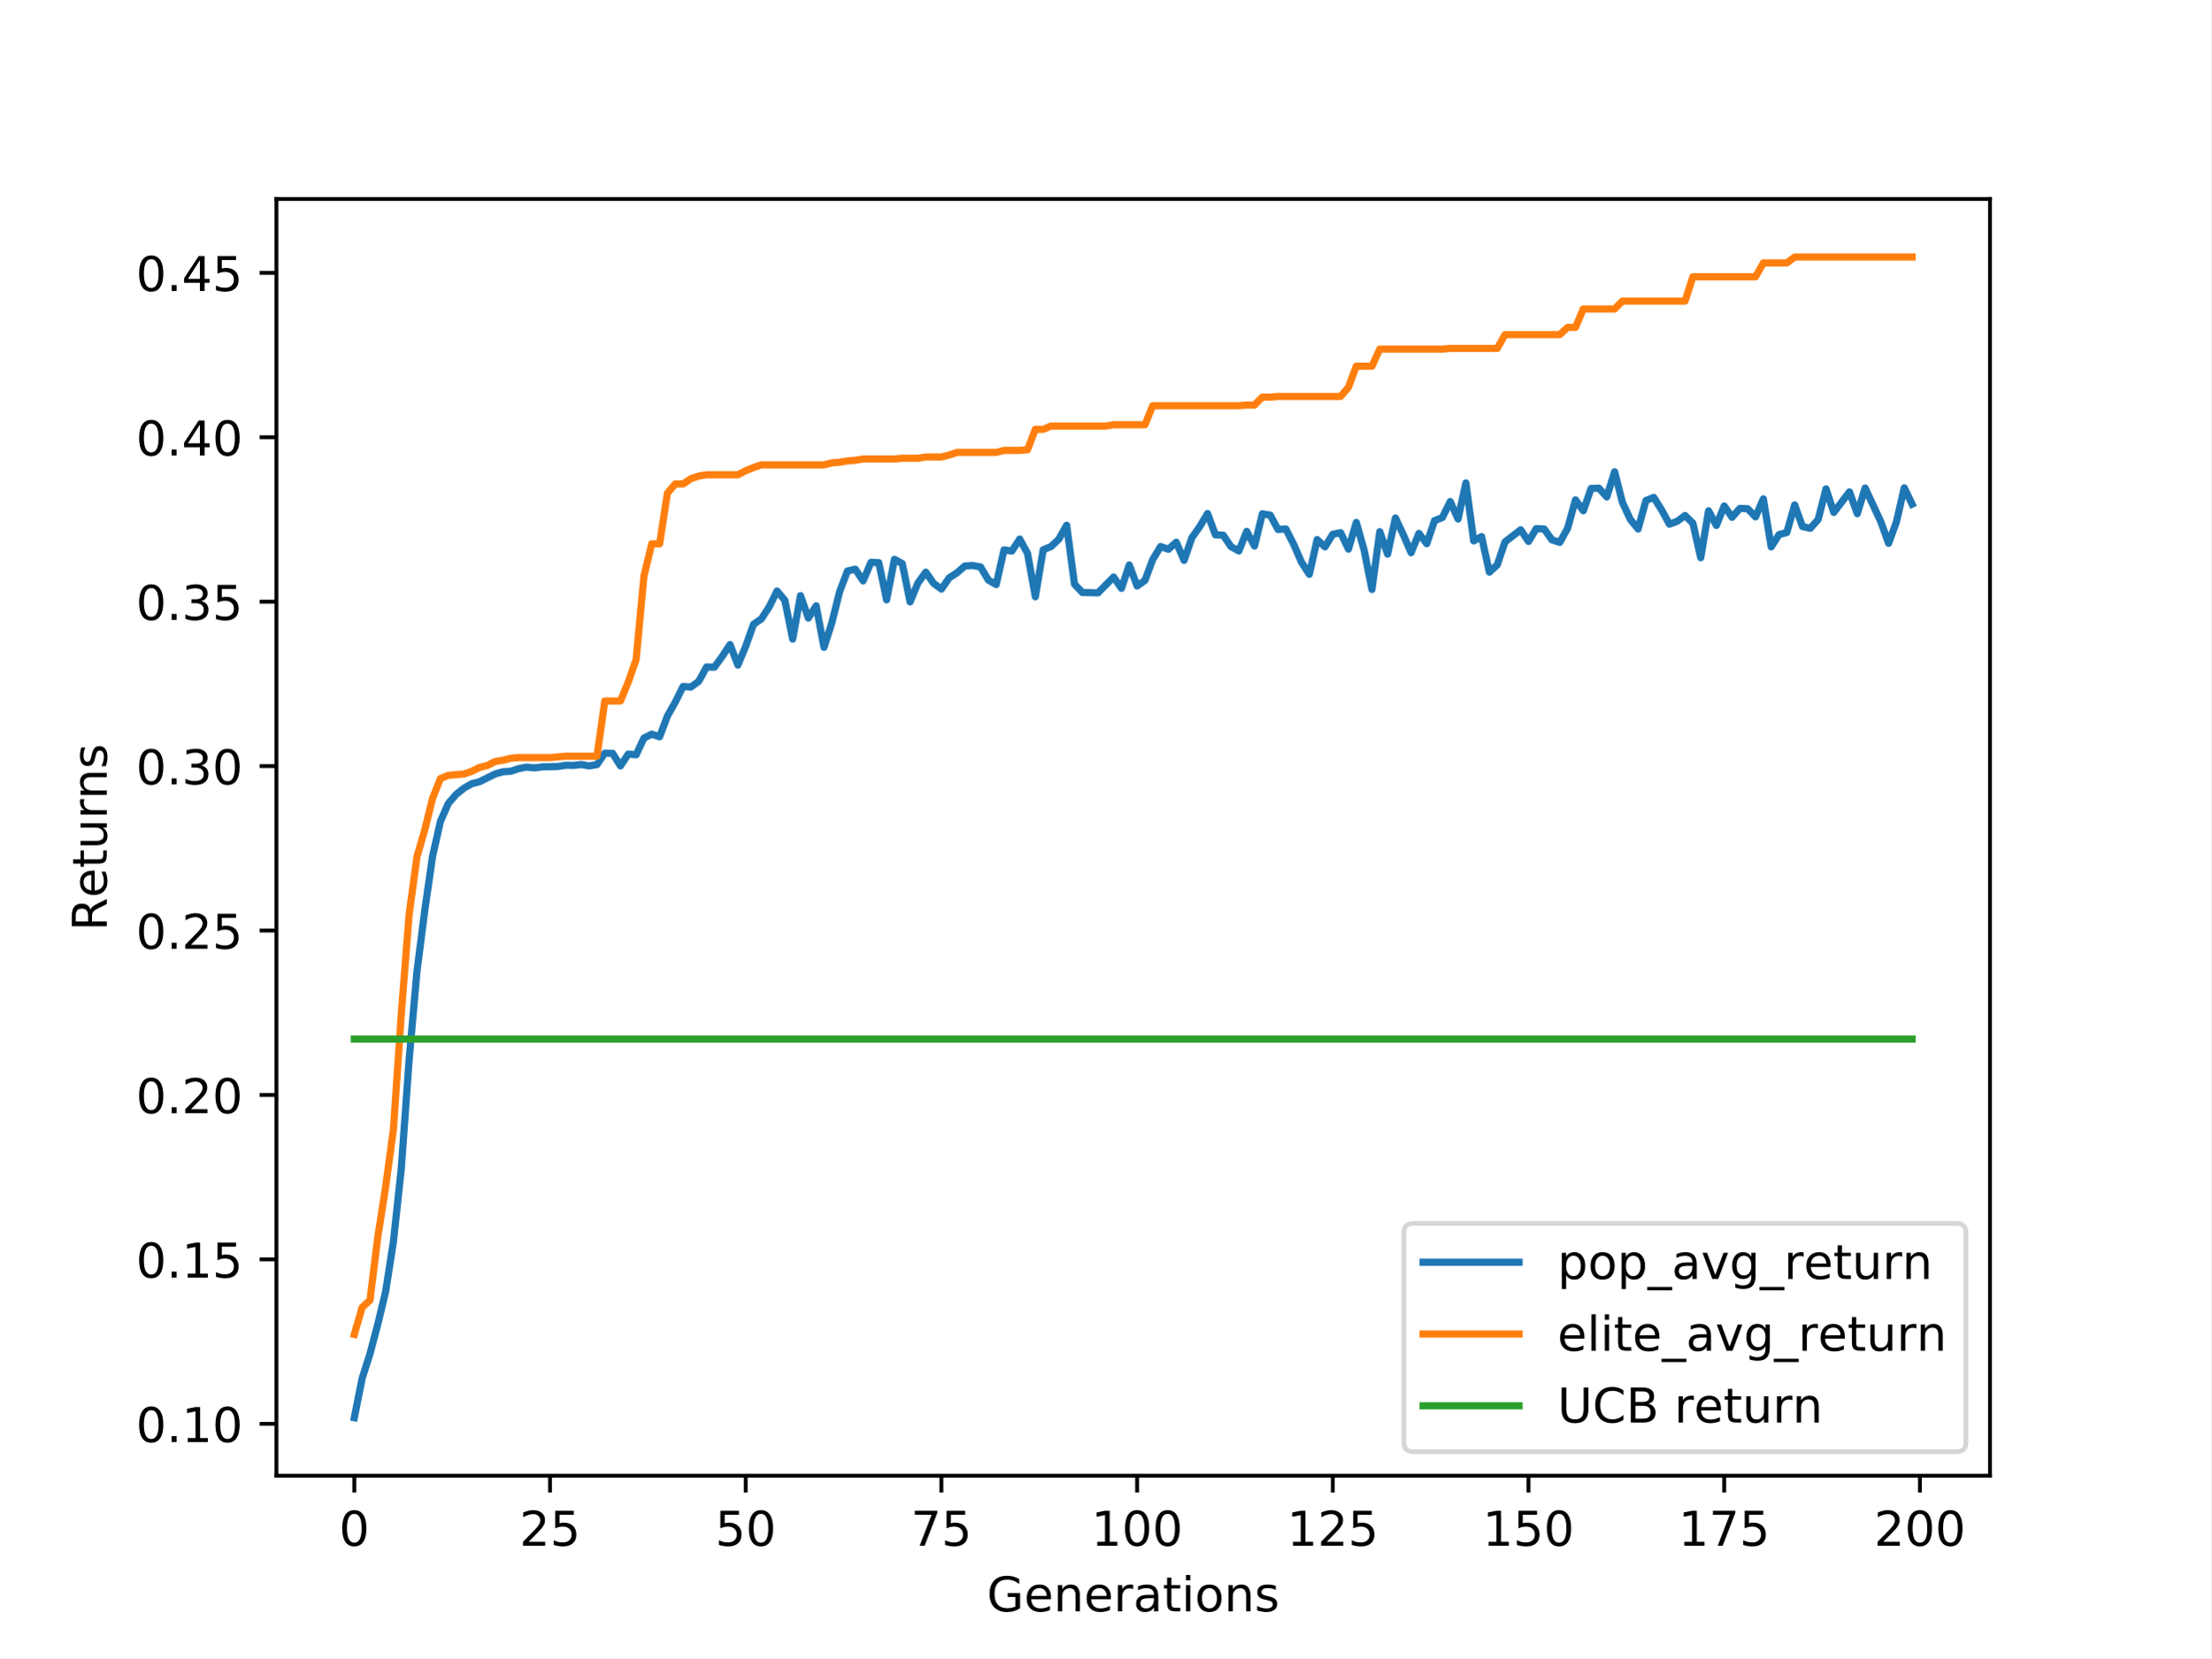
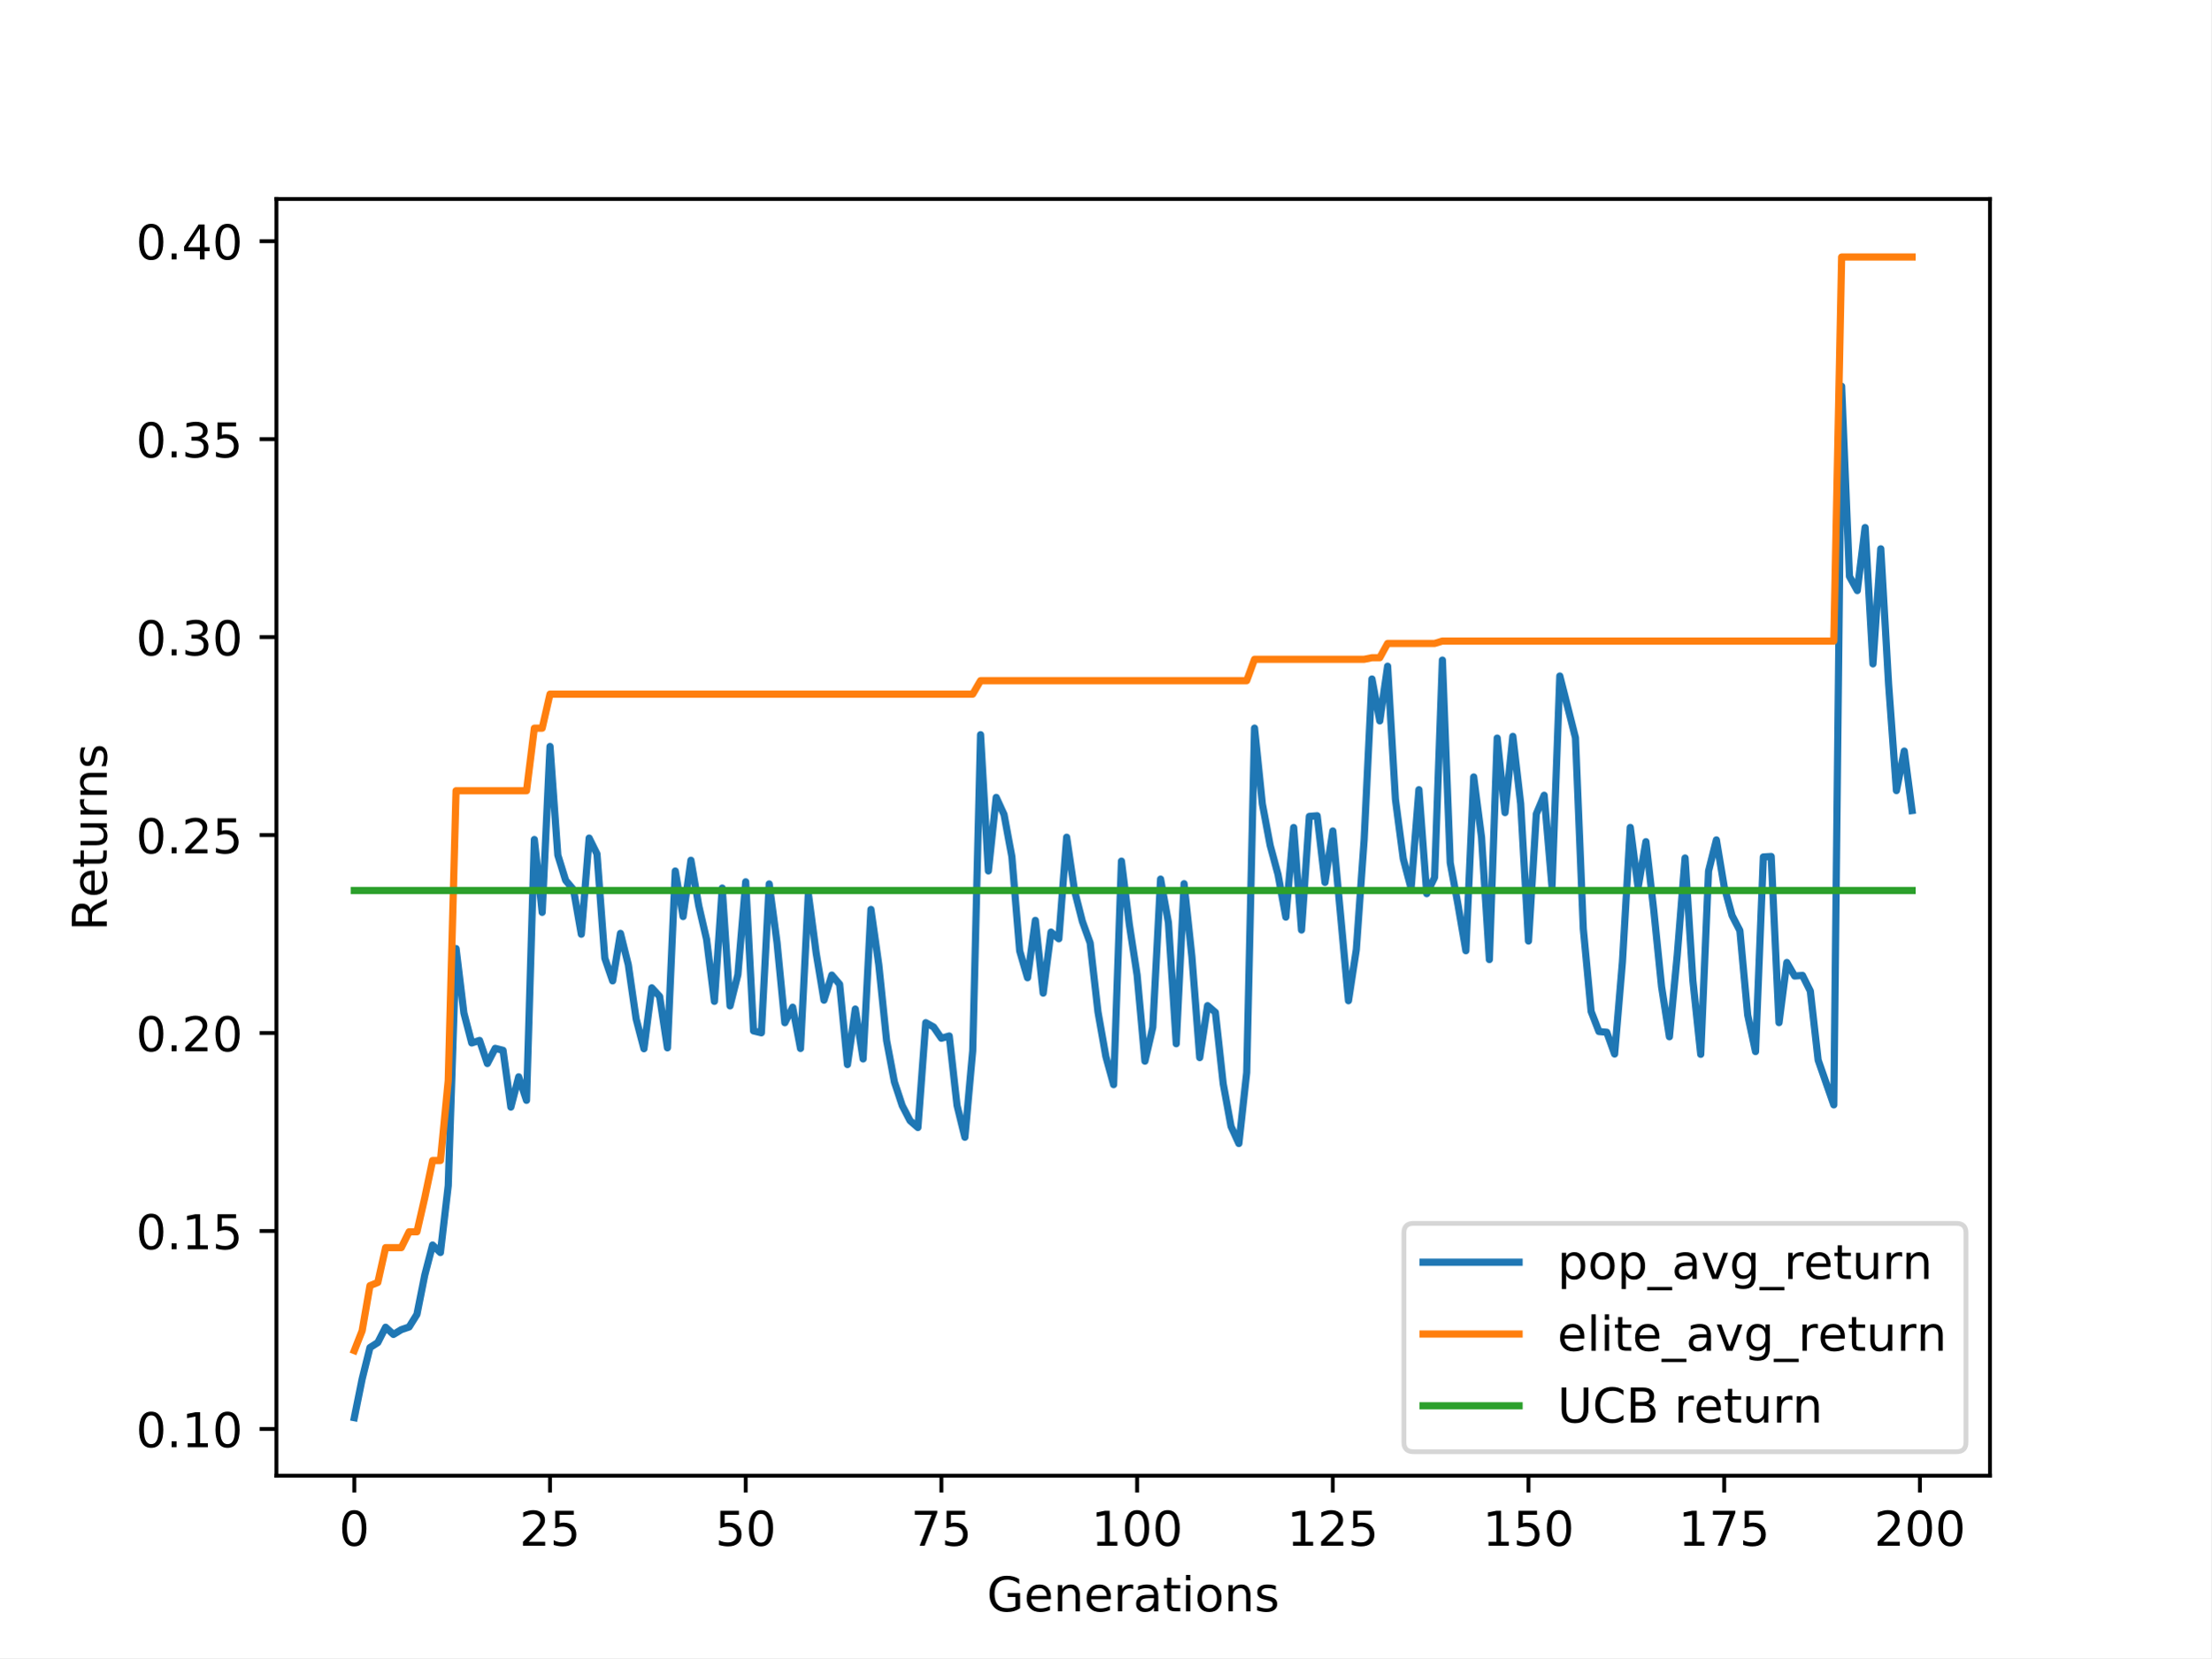
<svg xmlns="http://www.w3.org/2000/svg" xmlns:xlink="http://www.w3.org/1999/xlink" height="345.6pt" version="1.1" viewBox="0 0 460.8 345.6" width="460.8pt">
  <defs>
    <style type="text/css">
*{stroke-linecap:butt;stroke-linejoin:round;}
  </style>
  </defs>
  <g id="figure_1">
    <g id="patch_1">
      <path d="M 0 345.6  L 460.8 345.6  L 460.8 0  L 0 0  z " style="fill:#ffffff;" />
    </g>
    <g id="axes_1">
      <g id="patch_2">
        <path d="M 57.6 307.584  L 414.72 307.584  L 414.72 41.472  L 57.6 41.472  z " style="fill:#ffffff;" />
      </g>
      <g id="matplotlib.axis_1">
        <g id="xtick_1">
          <g id="line2d_1">
            <defs>
-               <path d="M 0 0  L 0 3.5  " id="med8ac9455f" style="stroke:#000000;stroke-width:0.8;" />
-             </defs>
-             <g>
-               <use style="stroke:#000000;stroke-width:0.8;" x="73.833" xlink:href="#med8ac9455f" y="307.584" />
+               <path d="M 0 0  L 0 3.5  " id="mc167a7aa7d" style="stroke:#000000;stroke-width:0.8;" />
+             </defs>
+             <g>
+               <use style="stroke:#000000;stroke-width:0.8;" x="73.833" xlink:href="#mc167a7aa7d" y="307.584" />
            </g>
          </g>
          <g id="text_1">
            <defs>
              <path d="M 31.781 66.406  Q 24.172 66.406 20.328 58.906  Q 16.5 51.422 16.5 36.375  Q 16.5 21.391 20.328 13.891  Q 24.172 6.391 31.781 6.391  Q 39.453 6.391 43.281 13.891  Q 47.125 21.391 47.125 36.375  Q 47.125 51.422 43.281 58.906  Q 39.453 66.406 31.781 66.406  z M 31.781 74.219  Q 44.047 74.219 50.516 64.516  Q 56.984 54.828 56.984 36.375  Q 56.984 17.969 50.516 8.266  Q 44.047 -1.422 31.781 -1.422  Q 19.531 -1.422 13.062 8.266  Q 6.594 17.969 6.594 36.375  Q 6.594 54.828 13.062 64.516  Q 19.531 74.219 31.781 74.219  z " id="DejaVuSans-48" />
            </defs>
            <g transform="translate(70.65148 322.1824)scale(0.1 -0.1)">
              <use xlink:href="#DejaVuSans-48" />
            </g>
          </g>
        </g>
        <g id="xtick_2">
          <g id="line2d_2">
            <g>
-               <use style="stroke:#000000;stroke-width:0.8;" x="114.618" xlink:href="#med8ac9455f" y="307.584" />
+               <use style="stroke:#000000;stroke-width:0.8;" x="114.618" xlink:href="#mc167a7aa7d" y="307.584" />
            </g>
          </g>
          <g id="text_2">
            <defs>
              <path d="M 19.188 8.297  L 53.609 8.297  L 53.609 0  L 7.328 0  L 7.328 8.297  Q 12.938 14.109 22.625 23.891  Q 32.328 33.688 34.812 36.531  Q 39.547 41.844 41.422 45.531  Q 43.312 49.219 43.312 52.781  Q 43.312 58.594 39.234 62.25  Q 35.156 65.922 28.609 65.922  Q 23.969 65.922 18.812 64.312  Q 13.672 62.703 7.812 59.422  L 7.812 69.391  Q 13.766 71.781 18.938 73  Q 24.125 74.219 28.422 74.219  Q 39.75 74.219 46.484 68.547  Q 53.219 62.891 53.219 53.422  Q 53.219 48.922 51.531 44.891  Q 49.859 40.875 45.406 35.406  Q 44.188 33.984 37.641 27.219  Q 31.109 20.453 19.188 8.297  z " id="DejaVuSans-50" />
              <path d="M 10.797 72.906  L 49.516 72.906  L 49.516 64.594  L 19.828 64.594  L 19.828 46.734  Q 21.969 47.469 24.109 47.828  Q 26.266 48.188 28.422 48.188  Q 40.625 48.188 47.75 41.5  Q 54.891 34.812 54.891 23.391  Q 54.891 11.625 47.562 5.094  Q 40.234 -1.422 26.906 -1.422  Q 22.312 -1.422 17.547 -0.641  Q 12.797 0.141 7.719 1.703  L 7.719 11.625  Q 12.109 9.234 16.797 8.062  Q 21.484 6.891 26.703 6.891  Q 35.156 6.891 40.078 11.328  Q 45.016 15.766 45.016 23.391  Q 45.016 31 40.078 35.438  Q 35.156 39.891 26.703 39.891  Q 22.75 39.891 18.812 39.016  Q 14.891 38.141 10.797 36.281  z " id="DejaVuSans-53" />
            </defs>
            <g transform="translate(108.256 322.1824)scale(0.1 -0.1)">
              <use xlink:href="#DejaVuSans-50" />
              <use x="63.623" xlink:href="#DejaVuSans-53" />
            </g>
          </g>
        </g>
        <g id="xtick_3">
          <g id="line2d_3">
            <g>
-               <use style="stroke:#000000;stroke-width:0.8;" x="155.404" xlink:href="#med8ac9455f" y="307.584" />
+               <use style="stroke:#000000;stroke-width:0.8;" x="155.404" xlink:href="#mc167a7aa7d" y="307.584" />
            </g>
          </g>
          <g id="text_3">
            <g transform="translate(149.0417 322.1824)scale(0.1 -0.1)">
              <use xlink:href="#DejaVuSans-53" />
              <use x="63.623" xlink:href="#DejaVuSans-48" />
            </g>
          </g>
        </g>
        <g id="xtick_4">
          <g id="line2d_4">
            <g>
-               <use style="stroke:#000000;stroke-width:0.8;" x="196.19" xlink:href="#med8ac9455f" y="307.584" />
+               <use style="stroke:#000000;stroke-width:0.8;" x="196.19" xlink:href="#mc167a7aa7d" y="307.584" />
            </g>
          </g>
          <g id="text_4">
            <defs>
              <path d="M 8.203 72.906  L 55.078 72.906  L 55.078 68.703  L 28.609 0  L 18.312 0  L 43.219 64.594  L 8.203 64.594  z " id="DejaVuSans-55" />
            </defs>
            <g transform="translate(189.8275 322.1824)scale(0.1 -0.1)">
              <use xlink:href="#DejaVuSans-55" />
              <use x="63.623" xlink:href="#DejaVuSans-53" />
            </g>
          </g>
        </g>
        <g id="xtick_5">
          <g id="line2d_5">
            <g>
-               <use style="stroke:#000000;stroke-width:0.8;" x="236.976" xlink:href="#med8ac9455f" y="307.584" />
+               <use style="stroke:#000000;stroke-width:0.8;" x="236.976" xlink:href="#mc167a7aa7d" y="307.584" />
            </g>
          </g>
          <g id="text_5">
            <defs>
              <path d="M 12.406 8.297  L 28.516 8.297  L 28.516 63.922  L 10.984 60.406  L 10.984 69.391  L 28.422 72.906  L 38.281 72.906  L 38.281 8.297  L 54.391 8.297  L 54.391 0  L 12.406 0  z " id="DejaVuSans-49" />
            </defs>
            <g transform="translate(227.432 322.1824)scale(0.1 -0.1)">
              <use xlink:href="#DejaVuSans-49" />
              <use x="63.623" xlink:href="#DejaVuSans-48" />
              <use x="127.246" xlink:href="#DejaVuSans-48" />
            </g>
          </g>
        </g>
        <g id="xtick_6">
          <g id="line2d_6">
            <g>
-               <use style="stroke:#000000;stroke-width:0.8;" x="277.761" xlink:href="#med8ac9455f" y="307.584" />
+               <use style="stroke:#000000;stroke-width:0.8;" x="277.761" xlink:href="#mc167a7aa7d" y="307.584" />
            </g>
          </g>
          <g id="text_6">
            <g transform="translate(268.2177 322.1824)scale(0.1 -0.1)">
              <use xlink:href="#DejaVuSans-49" />
              <use x="63.623" xlink:href="#DejaVuSans-50" />
              <use x="127.246" xlink:href="#DejaVuSans-53" />
            </g>
          </g>
        </g>
        <g id="xtick_7">
          <g id="line2d_7">
            <g>
-               <use style="stroke:#000000;stroke-width:0.8;" x="318.547" xlink:href="#med8ac9455f" y="307.584" />
+               <use style="stroke:#000000;stroke-width:0.8;" x="318.547" xlink:href="#mc167a7aa7d" y="307.584" />
            </g>
          </g>
          <g id="text_7">
            <g transform="translate(309.0035 322.1824)scale(0.1 -0.1)">
              <use xlink:href="#DejaVuSans-49" />
              <use x="63.623" xlink:href="#DejaVuSans-53" />
              <use x="127.246" xlink:href="#DejaVuSans-48" />
            </g>
          </g>
        </g>
        <g id="xtick_8">
          <g id="line2d_8">
            <g>
-               <use style="stroke:#000000;stroke-width:0.8;" x="359.333" xlink:href="#med8ac9455f" y="307.584" />
+               <use style="stroke:#000000;stroke-width:0.8;" x="359.333" xlink:href="#mc167a7aa7d" y="307.584" />
            </g>
          </g>
          <g id="text_8">
            <g transform="translate(349.7892 322.1824)scale(0.1 -0.1)">
              <use xlink:href="#DejaVuSans-49" />
              <use x="63.623" xlink:href="#DejaVuSans-55" />
              <use x="127.246" xlink:href="#DejaVuSans-53" />
            </g>
          </g>
        </g>
        <g id="xtick_9">
          <g id="line2d_9">
            <g>
-               <use style="stroke:#000000;stroke-width:0.8;" x="400.119" xlink:href="#med8ac9455f" y="307.584" />
+               <use style="stroke:#000000;stroke-width:0.8;" x="400.119" xlink:href="#mc167a7aa7d" y="307.584" />
            </g>
          </g>
          <g id="text_9">
            <g transform="translate(390.575 322.1824)scale(0.1 -0.1)">
              <use xlink:href="#DejaVuSans-50" />
              <use x="63.623" xlink:href="#DejaVuSans-48" />
              <use x="127.246" xlink:href="#DejaVuSans-48" />
            </g>
          </g>
        </g>
        <g id="text_10">
          <defs>
            <path d="M 59.516 10.406  L 59.516 29.984  L 43.406 29.984  L 43.406 38.094  L 69.281 38.094  L 69.281 6.781  Q 63.578 2.734 56.688 0.656  Q 49.812 -1.422 42 -1.422  Q 24.906 -1.422 15.25 8.562  Q 5.609 18.562 5.609 36.375  Q 5.609 54.25 15.25 64.234  Q 24.906 74.219 42 74.219  Q 49.125 74.219 55.547 72.453  Q 61.969 70.703 67.391 67.281  L 67.391 56.781  Q 61.922 61.422 55.766 63.766  Q 49.609 66.109 42.828 66.109  Q 29.438 66.109 22.719 58.641  Q 16.016 51.172 16.016 36.375  Q 16.016 21.625 22.719 14.156  Q 29.438 6.688 42.828 6.688  Q 48.047 6.688 52.141 7.594  Q 56.25 8.5 59.516 10.406  z " id="DejaVuSans-71" />
            <path d="M 56.203 29.594  L 56.203 25.203  L 14.891 25.203  Q 15.484 15.922 20.484 11.062  Q 25.484 6.203 34.422 6.203  Q 39.594 6.203 44.453 7.469  Q 49.312 8.734 54.109 11.281  L 54.109 2.781  Q 49.266 0.734 44.188 -0.344  Q 39.109 -1.422 33.891 -1.422  Q 20.797 -1.422 13.156 6.188  Q 5.516 13.812 5.516 26.812  Q 5.516 40.234 12.766 48.109  Q 20.016 56 32.328 56  Q 43.359 56 49.781 48.891  Q 56.203 41.797 56.203 29.594  z M 47.219 32.234  Q 47.125 39.594 43.094 43.984  Q 39.062 48.391 32.422 48.391  Q 24.906 48.391 20.391 44.141  Q 15.875 39.891 15.188 32.172  z " id="DejaVuSans-101" />
            <path d="M 54.891 33.016  L 54.891 0  L 45.906 0  L 45.906 32.719  Q 45.906 40.484 42.875 44.328  Q 39.844 48.188 33.797 48.188  Q 26.516 48.188 22.312 43.547  Q 18.109 38.922 18.109 30.906  L 18.109 0  L 9.078 0  L 9.078 54.688  L 18.109 54.688  L 18.109 46.188  Q 21.344 51.125 25.703 53.562  Q 30.078 56 35.797 56  Q 45.219 56 50.047 50.172  Q 54.891 44.344 54.891 33.016  z " id="DejaVuSans-110" />
            <path d="M 41.109 46.297  Q 39.594 47.172 37.812 47.578  Q 36.031 48 33.891 48  Q 26.266 48 22.188 43.047  Q 18.109 38.094 18.109 28.812  L 18.109 0  L 9.078 0  L 9.078 54.688  L 18.109 54.688  L 18.109 46.188  Q 20.953 51.172 25.484 53.578  Q 30.031 56 36.531 56  Q 37.453 56 38.578 55.875  Q 39.703 55.766 41.062 55.516  z " id="DejaVuSans-114" />
            <path d="M 34.281 27.484  Q 23.391 27.484 19.188 25  Q 14.984 22.516 14.984 16.5  Q 14.984 11.719 18.141 8.906  Q 21.297 6.109 26.703 6.109  Q 34.188 6.109 38.703 11.406  Q 43.219 16.703 43.219 25.484  L 43.219 27.484  z M 52.203 31.203  L 52.203 0  L 43.219 0  L 43.219 8.297  Q 40.141 3.328 35.547 0.953  Q 30.953 -1.422 24.312 -1.422  Q 15.922 -1.422 10.953 3.297  Q 6 8.016 6 15.922  Q 6 25.141 12.172 29.828  Q 18.359 34.516 30.609 34.516  L 43.219 34.516  L 43.219 35.406  Q 43.219 41.609 39.141 45  Q 35.062 48.391 27.688 48.391  Q 23 48.391 18.547 47.266  Q 14.109 46.141 10.016 43.891  L 10.016 52.203  Q 14.938 54.109 19.578 55.047  Q 24.219 56 28.609 56  Q 40.484 56 46.344 49.844  Q 52.203 43.703 52.203 31.203  z " id="DejaVuSans-97" />
            <path d="M 18.312 70.219  L 18.312 54.688  L 36.812 54.688  L 36.812 47.703  L 18.312 47.703  L 18.312 18.016  Q 18.312 11.328 20.141 9.422  Q 21.969 7.516 27.594 7.516  L 36.812 7.516  L 36.812 0  L 27.594 0  Q 17.188 0 13.234 3.875  Q 9.281 7.766 9.281 18.016  L 9.281 47.703  L 2.688 47.703  L 2.688 54.688  L 9.281 54.688  L 9.281 70.219  z " id="DejaVuSans-116" />
            <path d="M 9.422 54.688  L 18.406 54.688  L 18.406 0  L 9.422 0  z M 9.422 75.984  L 18.406 75.984  L 18.406 64.594  L 9.422 64.594  z " id="DejaVuSans-105" />
            <path d="M 30.609 48.391  Q 23.391 48.391 19.188 42.75  Q 14.984 37.109 14.984 27.297  Q 14.984 17.484 19.156 11.844  Q 23.344 6.203 30.609 6.203  Q 37.797 6.203 41.984 11.859  Q 46.188 17.531 46.188 27.297  Q 46.188 37.016 41.984 42.703  Q 37.797 48.391 30.609 48.391  z M 30.609 56  Q 42.328 56 49.016 48.375  Q 55.719 40.766 55.719 27.297  Q 55.719 13.875 49.016 6.219  Q 42.328 -1.422 30.609 -1.422  Q 18.844 -1.422 12.172 6.219  Q 5.516 13.875 5.516 27.297  Q 5.516 40.766 12.172 48.375  Q 18.844 56 30.609 56  z " id="DejaVuSans-111" />
            <path d="M 44.281 53.078  L 44.281 44.578  Q 40.484 46.531 36.375 47.5  Q 32.281 48.484 27.875 48.484  Q 21.188 48.484 17.844 46.438  Q 14.5 44.391 14.5 40.281  Q 14.5 37.156 16.891 35.375  Q 19.281 33.594 26.516 31.984  L 29.594 31.297  Q 39.156 29.25 43.188 25.516  Q 47.219 21.781 47.219 15.094  Q 47.219 7.469 41.188 3.016  Q 35.156 -1.422 24.609 -1.422  Q 20.219 -1.422 15.453 -0.562  Q 10.688 0.297 5.422 2  L 5.422 11.281  Q 10.406 8.688 15.234 7.391  Q 20.062 6.109 24.812 6.109  Q 31.156 6.109 34.562 8.281  Q 37.984 10.453 37.984 14.406  Q 37.984 18.062 35.516 20.016  Q 33.062 21.969 24.703 23.781  L 21.578 24.516  Q 13.234 26.266 9.516 29.906  Q 5.812 33.547 5.812 39.891  Q 5.812 47.609 11.281 51.797  Q 16.75 56 26.812 56  Q 31.781 56 36.172 55.266  Q 40.578 54.547 44.281 53.078  z " id="DejaVuSans-115" />
          </defs>
          <g transform="translate(205.6623 335.8606)scale(0.1 -0.1)">
            <use xlink:href="#DejaVuSans-71" />
            <use x="77.49" xlink:href="#DejaVuSans-101" />
            <use x="139.014" xlink:href="#DejaVuSans-110" />
            <use x="202.393" xlink:href="#DejaVuSans-101" />
            <use x="263.916" xlink:href="#DejaVuSans-114" />
            <use x="305.029" xlink:href="#DejaVuSans-97" />
            <use x="366.309" xlink:href="#DejaVuSans-116" />
            <use x="405.518" xlink:href="#DejaVuSans-105" />
            <use x="433.301" xlink:href="#DejaVuSans-111" />
            <use x="494.482" xlink:href="#DejaVuSans-110" />
            <use x="557.861" xlink:href="#DejaVuSans-115" />
          </g>
        </g>
      </g>
      <g id="matplotlib.axis_2">
        <g id="ytick_1">
          <g id="line2d_10">
            <defs>
-               <path d="M 0 0  L -3.5 0  " id="m4436373a30" style="stroke:#000000;stroke-width:0.8;" />
-             </defs>
-             <g>
-               <use style="stroke:#000000;stroke-width:0.8;" x="57.6" xlink:href="#m4436373a30" y="296.777" />
+               <path d="M 0 0  L -3.5 0  " id="m3b270f4f73" style="stroke:#000000;stroke-width:0.8;" />
+             </defs>
+             <g>
+               <use style="stroke:#000000;stroke-width:0.8;" x="57.6" xlink:href="#m3b270f4f73" y="297.848" />
            </g>
          </g>
          <g id="text_11">
            <defs>
              <path d="M 10.688 12.406  L 21 12.406  L 21 0  L 10.688 0  z " id="DejaVuSans-46" />
            </defs>
-             <g transform="translate(28.33438 300.5759)scale(0.1 -0.1)">
+             <g transform="translate(28.33438 301.6475)scale(0.1 -0.1)">
              <use xlink:href="#DejaVuSans-48" />
              <use x="63.623" xlink:href="#DejaVuSans-46" />
              <use x="95.41" xlink:href="#DejaVuSans-49" />
              <use x="159.033" xlink:href="#DejaVuSans-48" />
            </g>
          </g>
        </g>
        <g id="ytick_2">
          <g id="line2d_11">
            <g>
-               <use style="stroke:#000000;stroke-width:0.8;" x="57.6" xlink:href="#m4436373a30" y="262.503" />
+               <use style="stroke:#000000;stroke-width:0.8;" x="57.6" xlink:href="#m3b270f4f73" y="256.585" />
            </g>
          </g>
          <g id="text_12">
-             <g transform="translate(28.33438 266.3019)scale(0.1 -0.1)">
+             <g transform="translate(28.33438 260.3839)scale(0.1 -0.1)">
              <use xlink:href="#DejaVuSans-48" />
              <use x="63.623" xlink:href="#DejaVuSans-46" />
              <use x="95.41" xlink:href="#DejaVuSans-49" />
              <use x="159.033" xlink:href="#DejaVuSans-53" />
            </g>
          </g>
        </g>
        <g id="ytick_3">
          <g id="line2d_12">
            <g>
-               <use style="stroke:#000000;stroke-width:0.8;" x="57.6" xlink:href="#m4436373a30" y="228.229" />
+               <use style="stroke:#000000;stroke-width:0.8;" x="57.6" xlink:href="#m3b270f4f73" y="215.321" />
            </g>
          </g>
          <g id="text_13">
-             <g transform="translate(28.33438 232.0278)scale(0.1 -0.1)">
+             <g transform="translate(28.33438 219.1204)scale(0.1 -0.1)">
              <use xlink:href="#DejaVuSans-48" />
              <use x="63.623" xlink:href="#DejaVuSans-46" />
              <use x="95.41" xlink:href="#DejaVuSans-50" />
              <use x="159.033" xlink:href="#DejaVuSans-48" />
            </g>
          </g>
        </g>
        <g id="ytick_4">
          <g id="line2d_13">
            <g>
-               <use style="stroke:#000000;stroke-width:0.8;" x="57.6" xlink:href="#m4436373a30" y="193.955" />
+               <use style="stroke:#000000;stroke-width:0.8;" x="57.6" xlink:href="#m3b270f4f73" y="174.058" />
            </g>
          </g>
          <g id="text_14">
-             <g transform="translate(28.33438 197.7538)scale(0.1 -0.1)">
+             <g transform="translate(28.33438 177.8568)scale(0.1 -0.1)">
              <use xlink:href="#DejaVuSans-48" />
              <use x="63.623" xlink:href="#DejaVuSans-46" />
              <use x="95.41" xlink:href="#DejaVuSans-50" />
              <use x="159.033" xlink:href="#DejaVuSans-53" />
            </g>
          </g>
        </g>
        <g id="ytick_5">
          <g id="line2d_14">
            <g>
-               <use style="stroke:#000000;stroke-width:0.8;" x="57.6" xlink:href="#m4436373a30" y="159.68" />
+               <use style="stroke:#000000;stroke-width:0.8;" x="57.6" xlink:href="#m3b270f4f73" y="132.794" />
            </g>
          </g>
          <g id="text_15">
            <defs>
              <path d="M 40.578 39.312  Q 47.656 37.797 51.625 33  Q 55.609 28.219 55.609 21.188  Q 55.609 10.406 48.188 4.484  Q 40.766 -1.422 27.094 -1.422  Q 22.516 -1.422 17.656 -0.516  Q 12.797 0.391 7.625 2.203  L 7.625 11.719  Q 11.719 9.328 16.594 8.109  Q 21.484 6.891 26.812 6.891  Q 36.078 6.891 40.938 10.547  Q 45.797 14.203 45.797 21.188  Q 45.797 27.641 41.281 31.266  Q 36.766 34.906 28.719 34.906  L 20.219 34.906  L 20.219 43.016  L 29.109 43.016  Q 36.375 43.016 40.234 45.922  Q 44.094 48.828 44.094 54.297  Q 44.094 59.906 40.109 62.906  Q 36.141 65.922 28.719 65.922  Q 24.656 65.922 20.016 65.031  Q 15.375 64.156 9.812 62.312  L 9.812 71.094  Q 15.438 72.656 20.344 73.438  Q 25.25 74.219 29.594 74.219  Q 40.828 74.219 47.359 69.109  Q 53.906 64.016 53.906 55.328  Q 53.906 49.266 50.438 45.094  Q 46.969 40.922 40.578 39.312  z " id="DejaVuSans-51" />
            </defs>
-             <g transform="translate(28.33438 163.4797)scale(0.1 -0.1)">
+             <g transform="translate(28.33438 136.5933)scale(0.1 -0.1)">
              <use xlink:href="#DejaVuSans-48" />
              <use x="63.623" xlink:href="#DejaVuSans-46" />
              <use x="95.41" xlink:href="#DejaVuSans-51" />
              <use x="159.033" xlink:href="#DejaVuSans-48" />
            </g>
          </g>
        </g>
        <g id="ytick_6">
          <g id="line2d_15">
            <g>
-               <use style="stroke:#000000;stroke-width:0.8;" x="57.6" xlink:href="#m4436373a30" y="125.406" />
+               <use style="stroke:#000000;stroke-width:0.8;" x="57.6" xlink:href="#m3b270f4f73" y="91.53" />
            </g>
          </g>
          <g id="text_16">
-             <g transform="translate(28.33438 129.2056)scale(0.1 -0.1)">
+             <g transform="translate(28.33438 95.32969)scale(0.1 -0.1)">
              <use xlink:href="#DejaVuSans-48" />
              <use x="63.623" xlink:href="#DejaVuSans-46" />
              <use x="95.41" xlink:href="#DejaVuSans-51" />
              <use x="159.033" xlink:href="#DejaVuSans-53" />
            </g>
          </g>
        </g>
        <g id="ytick_7">
          <g id="line2d_16">
            <g>
-               <use style="stroke:#000000;stroke-width:0.8;" x="57.6" xlink:href="#m4436373a30" y="91.132" />
+               <use style="stroke:#000000;stroke-width:0.8;" x="57.6" xlink:href="#m3b270f4f73" y="50.267" />
            </g>
          </g>
          <g id="text_17">
            <defs>
              <path d="M 37.797 64.312  L 12.891 25.391  L 37.797 25.391  z M 35.203 72.906  L 47.609 72.906  L 47.609 25.391  L 58.016 25.391  L 58.016 17.188  L 47.609 17.188  L 47.609 0  L 37.797 0  L 37.797 17.188  L 4.891 17.188  L 4.891 26.703  z " id="DejaVuSans-52" />
            </defs>
-             <g transform="translate(28.33438 94.93158)scale(0.1 -0.1)">
+             <g transform="translate(28.33438 54.06613)scale(0.1 -0.1)">
              <use xlink:href="#DejaVuSans-48" />
              <use x="63.623" xlink:href="#DejaVuSans-46" />
              <use x="95.41" xlink:href="#DejaVuSans-52" />
              <use x="159.033" xlink:href="#DejaVuSans-48" />
            </g>
          </g>
        </g>
-         <g id="ytick_8">
-           <g id="line2d_17">
-             <g>
-               <use style="stroke:#000000;stroke-width:0.8;" x="57.6" xlink:href="#m4436373a30" y="56.858" />
-             </g>
-           </g>
-           <g id="text_18">
-             <g transform="translate(28.33438 60.65753)scale(0.1 -0.1)">
-               <use xlink:href="#DejaVuSans-48" />
-               <use x="63.623" xlink:href="#DejaVuSans-46" />
-               <use x="95.41" xlink:href="#DejaVuSans-52" />
-               <use x="159.033" xlink:href="#DejaVuSans-53" />
-             </g>
-           </g>
-         </g>
-         <g id="text_19">
+         <g id="text_18">
          <defs>
            <path d="M 44.391 34.188  Q 47.562 33.109 50.562 29.594  Q 53.562 26.078 56.594 19.922  L 66.609 0  L 56 0  L 46.688 18.703  Q 43.062 26.031 39.672 28.422  Q 36.281 30.812 30.422 30.812  L 19.672 30.812  L 19.672 0  L 9.812 0  L 9.812 72.906  L 32.078 72.906  Q 44.578 72.906 50.734 67.672  Q 56.891 62.453 56.891 51.906  Q 56.891 45.016 53.688 40.469  Q 50.484 35.938 44.391 34.188  z M 19.672 64.797  L 19.672 38.922  L 32.078 38.922  Q 39.203 38.922 42.844 42.219  Q 46.484 45.516 46.484 51.906  Q 46.484 58.297 42.844 61.547  Q 39.203 64.797 32.078 64.797  z " id="DejaVuSans-82" />
            <path d="M 8.5 21.578  L 8.5 54.688  L 17.484 54.688  L 17.484 21.922  Q 17.484 14.156 20.5 10.266  Q 23.531 6.391 29.594 6.391  Q 36.859 6.391 41.078 11.031  Q 45.312 15.672 45.312 23.688  L 45.312 54.688  L 54.297 54.688  L 54.297 0  L 45.312 0  L 45.312 8.406  Q 42.047 3.422 37.719 1  Q 33.406 -1.422 27.688 -1.422  Q 18.266 -1.422 13.375 4.438  Q 8.5 10.297 8.5 21.578  z M 31.109 56  z " id="DejaVuSans-117" />
          </defs>
          <g transform="translate(22.25469 194.0327)rotate(-90)scale(0.1 -0.1)">
            <use xlink:href="#DejaVuSans-82" />
            <use x="69.42" xlink:href="#DejaVuSans-101" />
            <use x="130.943" xlink:href="#DejaVuSans-116" />
            <use x="170.152" xlink:href="#DejaVuSans-117" />
            <use x="233.531" xlink:href="#DejaVuSans-114" />
            <use x="274.629" xlink:href="#DejaVuSans-110" />
            <use x="338.008" xlink:href="#DejaVuSans-115" />
          </g>
        </g>
      </g>
+       <g id="line2d_17">
+         <path clip-path="url(#p36c564465e)" d="M 73.833 295.488  L 75.464 287.433  L 77.096 280.881  L 78.727 279.841  L 80.358 276.639  L 81.99 278.141  L 83.621 277.15  L 85.253 276.589  L 86.884 273.965  L 88.516 265.778  L 90.147 259.506  L 91.778 261.074  L 93.41 247.127  L 95.041 197.71  L 96.673 211.145  L 98.304 217.384  L 99.936 216.856  L 101.567 221.676  L 103.198 218.507  L 104.83 218.919  L 106.461 230.754  L 108.093 224.449  L 109.724 229.351  L 111.356 174.982  L 112.987 190.167  L 114.618 155.588  L 116.25 178.233  L 117.881 183.499  L 119.513 185.43  L 121.144 194.722  L 122.776 174.685  L 124.407 177.986  L 126.038 199.707  L 127.67 204.444  L 129.301 194.541  L 130.933 201.077  L 132.564 212.367  L 134.196 218.589  L 135.827 205.897  L 137.458 207.679  L 139.09 218.408  L 140.721 181.551  L 142.353 191.042  L 143.984 179.306  L 145.616 188.764  L 147.247 195.795  L 148.879 208.719  L 150.51 185.1  L 152.141 209.66  L 153.773 203.14  L 155.404 183.796  L 157.036 214.876  L 158.667 215.272  L 160.299 184.241  L 161.93 196.455  L 163.561 213.175  L 165.193 209.94  L 166.824 218.54  L 168.456 186.239  L 170.087 198.634  L 171.719 208.471  L 173.35 203.239  L 174.981 205.154  L 176.613 221.89  L 178.244 210.32  L 179.876 220.718  L 181.507 189.556  L 183.139 201.077  L 184.77 216.889  L 186.401 225.538  L 188.033 230.457  L 189.664 233.593  L 191.296 235.012  L 192.927 213.159  L 194.559 214.05  L 196.19 216.411  L 197.821 215.932  L 199.453 230.424  L 201.084 237.042  L 202.716 219.002  L 204.347 153.129  L 205.979 181.535  L 207.61 166.201  L 209.241 169.766  L 210.873 178.547  L 212.504 198.189  L 214.136 203.8  L 215.767 191.834  L 217.399 207.002  L 219.03 194.277  L 220.661 195.68  L 222.293 174.503  L 223.924 185.578  L 225.556 192.015  L 227.187 196.538  L 228.819 210.898  L 230.45 220.141  L 232.081 226.083  L 233.713 179.488  L 235.344 192.61  L 236.976 203.239  L 238.607 221.181  L 240.239 214.133  L 241.87 183.235  L 243.501 192.296  L 245.133 217.549  L 246.764 184.192  L 248.396 199.41  L 250.027 220.438  L 251.659 209.61  L 253.29 211.013  L 254.921 225.885  L 256.553 234.781  L 258.184 238.346  L 259.816 223.557  L 261.447 151.759  L 263.079 167.571  L 264.71 176.22  L 266.341 182.261  L 267.973 191.157  L 269.604 172.473  L 271.236 193.848  L 272.867 170.162  L 274.499 170.03  L 276.13 183.928  L 277.761 173.199  L 281.024 208.587  L 282.656 197.941  L 284.287 175.064  L 285.919 141.525  L 287.55 150.257  L 289.181 138.852  L 290.813 166.597  L 292.444 178.976  L 294.076 185.182  L 295.707 164.6  L 297.339 186.272  L 298.97 182.888  L 300.601 137.581  L 302.233 179.818  L 303.864 188.648  L 305.496 198.156  L 307.127 161.943  L 308.759 174.536  L 310.39 200.004  L 312.021 153.838  L 313.653 169.37  L 315.284 153.475  L 316.916 167.505  L 318.547 196.142  L 320.179 169.651  L 321.81 165.755  L 323.441 184.819  L 325.073 140.898  L 328.336 153.772  L 329.967 193.567  L 331.599 210.815  L 333.23 215.008  L 334.862 215.156  L 336.493 219.695  L 338.124 200.483  L 339.756 172.457  L 341.387 185.001  L 343.019 175.428  L 344.65 189.705  L 346.282 205.682  L 347.913 216.097  L 349.544 199.063  L 351.176 178.828  L 352.807 204.411  L 354.439 219.761  L 356.07 181.551  L 357.702 175.064  L 359.333 184.803  L 360.964 190.811  L 362.596 193.963  L 364.227 211.541  L 365.859 219.183  L 367.49 178.613  L 369.122 178.514  L 370.753 213.159  L 372.384 200.615  L 374.016 203.437  L 375.647 203.305  L 377.279 206.573  L 378.91 220.95  L 382.173 230.292  L 383.804 80.505  L 385.436 120.134  L 387.067 123.089  L 388.699 109.951  L 390.33 138.373  L 391.962 114.39  L 393.593 142.598  L 395.224 164.782  L 396.856 156.545  L 398.487 168.941  L 398.487 168.941  " style="fill:none;stroke:#1f77b4;stroke-linecap:square;stroke-width:1.5;" />
+       </g>
      <g id="line2d_18">
-         <path clip-path="url(#p7a5e3a3d12)" d="M 73.833 295.488  L 75.464 287.303  L 77.096 282.19  L 78.727 276.007  L 80.358 269.234  L 81.99 258.733  L 83.621 243.583  L 85.253 220.962  L 86.884 202.537  L 88.516 189.759  L 90.147 178.449  L 91.778 171.224  L 93.41 167.495  L 95.041 165.589  L 96.673 164.287  L 98.304 163.355  L 99.936 162.93  L 103.198 161.312  L 104.83 160.86  L 106.461 160.75  L 108.093 160.201  L 109.724 159.886  L 111.356 160.051  L 112.987 159.845  L 116.25 159.763  L 117.881 159.502  L 119.513 159.53  L 121.144 159.351  L 122.776 159.639  L 124.407 159.365  L 126.038 156.98  L 127.67 157.021  L 129.301 159.639  L 130.933 157.172  L 132.564 157.322  L 134.196 153.84  L 135.827 153.018  L 137.458 153.566  L 139.09 149.247  L 140.721 146.355  L 142.353 143.078  L 143.984 143.202  L 145.616 142.009  L 147.247 139.02  L 148.879 139.061  L 150.51 136.813  L 152.141 134.345  L 153.773 138.622  L 155.404 134.702  L 157.036 130.109  L 158.667 128.998  L 160.299 126.489  L 161.93 123.185  L 163.561 125.119  L 165.193 133.207  L 166.824 124.145  L 168.456 128.82  L 170.087 126.27  L 171.719 134.921  L 173.35 129.821  L 174.981 123.309  L 176.613 119.018  L 178.244 118.634  L 179.876 121.074  L 181.507 117.208  L 183.139 117.277  L 184.77 125.023  L 186.401 116.577  L 188.033 117.469  L 189.664 125.448  L 191.296 121.513  L 192.927 119.251  L 194.559 121.581  L 196.19 122.774  L 197.821 120.43  L 199.453 119.374  L 201.084 117.962  L 202.716 117.866  L 204.347 118.168  L 205.979 120.91  L 207.61 121.828  L 209.241 114.603  L 210.873 114.85  L 212.504 112.355  L 214.136 115.33  L 215.767 124.378  L 217.399 114.59  L 219.03 113.918  L 220.661 112.382  L 222.293 109.476  L 223.924 121.76  L 225.556 123.487  L 228.819 123.569  L 232.081 120.265  L 233.713 122.637  L 235.344 117.756  L 236.976 122.144  L 238.607 120.978  L 240.239 116.605  L 241.87 113.918  L 243.501 114.48  L 245.133 113.013  L 246.764 116.797  L 248.396 112.067  L 250.027 109.764  L 251.659 107.036  L 253.29 111.464  L 254.921 111.546  L 256.553 113.945  L 258.184 114.836  L 259.816 110.751  L 261.447 113.808  L 263.079 107.09  L 264.71 107.365  L 266.341 110.353  L 267.973 110.244  L 269.604 113.452  L 271.236 117.181  L 272.867 119.703  L 274.499 112.465  L 276.13 113.986  L 277.761 111.354  L 279.393 111.025  L 281.024 114.452  L 282.656 108.886  L 284.287 114.644  L 285.919 122.856  L 287.55 110.819  L 289.181 115.494  L 290.813 107.954  L 292.444 111.423  L 294.076 115.193  L 295.707 111.176  L 297.339 113.328  L 298.97 108.502  L 300.601 107.872  L 302.233 104.54  L 303.864 108.173  L 305.496 100.647  L 307.127 112.739  L 308.759 111.834  L 310.39 119.251  L 312.021 117.743  L 313.653 112.944  L 316.916 110.422  L 318.547 112.862  L 320.179 110.175  L 321.81 110.257  L 323.441 112.533  L 325.073 113.04  L 326.704 110.093  L 328.336 104.184  L 329.967 106.46  L 331.599 101.798  L 333.23 101.757  L 334.862 103.567  L 336.493 98.33  L 338.124 104.719  L 339.756 108.242  L 341.387 110.257  L 343.019 104.321  L 344.65 103.663  L 346.282 106.281  L 347.913 109.256  L 349.544 108.64  L 351.176 107.447  L 352.807 109.065  L 354.439 116.248  L 356.07 106.46  L 357.702 109.517  L 359.333 105.459  L 360.964 107.817  L 362.596 105.966  L 364.227 106.035  L 365.859 107.735  L 367.49 103.978  L 369.122 113.986  L 370.753 111.423  L 372.384 110.984  L 374.016 105.24  L 375.647 109.75  L 377.279 110.106  L 378.91 108.283  L 380.542 101.894  L 382.173 106.802  L 385.436 102.511  L 387.067 107.063  L 388.699 101.716  L 391.962 108.722  L 393.593 113.246  L 395.224 108.763  L 396.856 101.675  L 398.487 105.075  L 398.487 105.075  " style="fill:none;stroke:#1f77b4;stroke-linecap:square;stroke-width:1.5;" />
+         <path clip-path="url(#p36c564465e)" d="M 73.833 281.508  L 75.464 277.382  L 77.096 267.973  L 78.727 267.313  L 80.358 260.051  L 83.621 260.051  L 85.253 256.75  L 86.884 256.75  L 88.516 249.652  L 90.147 241.895  L 91.778 241.895  L 93.41 225.224  L 95.041 164.815  L 109.724 164.815  L 111.356 151.775  L 112.987 151.775  L 114.618 144.678  L 202.716 144.678  L 204.347 141.872  L 259.816 141.872  L 261.447 137.416  L 284.287 137.416  L 285.919 137.085  L 287.55 137.085  L 289.181 134.114  L 298.97 134.114  L 300.601 133.619  L 382.173 133.619  L 383.804 53.568  L 398.487 53.568  L 398.487 53.568  " style="fill:none;stroke:#ff7f0e;stroke-linecap:square;stroke-width:1.5;" />
      </g>
      <g id="line2d_19">
-         <path clip-path="url(#p7a5e3a3d12)" d="M 73.833 278.132  L 75.464 272.511  L 77.096 271.003  L 78.727 257.841  L 80.358 247.422  L 81.99 235.358  L 83.621 211.366  L 85.253 190.664  L 86.884 178.6  L 88.516 172.979  L 90.147 166.398  L 91.778 162.285  L 93.41 161.6  L 96.673 161.326  L 98.304 160.777  L 99.936 159.955  L 101.567 159.543  L 103.198 158.721  L 104.83 158.447  L 106.461 158.035  L 108.093 157.898  L 114.618 157.898  L 117.881 157.624  L 124.407 157.624  L 126.038 146.108  L 129.301 146.108  L 130.933 142.132  L 132.564 137.471  L 134.196 120.06  L 135.827 113.342  L 137.458 113.342  L 139.09 102.786  L 140.721 100.866  L 142.353 100.866  L 143.984 99.769  L 145.616 99.221  L 147.247 98.947  L 153.773 98.947  L 155.404 98.124  L 157.036 97.439  L 158.667 96.89  L 171.719 96.89  L 173.35 96.479  L 174.981 96.342  L 176.613 96.068  L 178.244 95.931  L 179.876 95.657  L 186.401 95.657  L 188.033 95.519  L 191.296 95.519  L 192.927 95.245  L 196.19 95.245  L 197.821 94.834  L 199.453 94.286  L 207.61 94.286  L 209.241 93.874  L 212.504 93.874  L 214.136 93.737  L 215.767 89.487  L 217.399 89.487  L 219.03 88.802  L 230.45 88.802  L 232.081 88.528  L 238.607 88.528  L 240.239 84.552  L 258.184 84.552  L 259.816 84.415  L 261.447 84.415  L 263.079 82.769  L 264.71 82.769  L 266.341 82.632  L 279.393 82.632  L 281.024 80.713  L 282.656 76.326  L 285.919 76.326  L 287.55 72.761  L 300.601 72.761  L 302.233 72.624  L 312.021 72.624  L 313.653 69.745  L 325.073 69.745  L 326.704 68.237  L 328.336 68.237  L 329.967 64.399  L 336.493 64.399  L 338.124 62.753  L 351.176 62.753  L 352.807 57.681  L 365.859 57.681  L 367.49 54.802  L 372.384 54.802  L 374.016 53.568  L 398.487 53.568  L 398.487 53.568  " style="fill:none;stroke:#ff7f0e;stroke-linecap:square;stroke-width:1.5;" />
-       </g>
-       <g id="line2d_20">
-         <path clip-path="url(#p7a5e3a3d12)" d="M 73.833 216.575  L 398.487 216.575  L 398.487 216.575  " style="fill:none;stroke:#2ca02c;stroke-linecap:square;stroke-width:1.5;" />
+         <path clip-path="url(#p36c564465e)" d="M 73.833 185.611  L 398.487 185.611  L 398.487 185.611  " style="fill:none;stroke:#2ca02c;stroke-linecap:square;stroke-width:1.5;" />
      </g>
      <g id="patch_3">
        <path d="M 57.6 307.584  L 57.6 41.472  " style="fill:none;stroke:#000000;stroke-linecap:square;stroke-linejoin:miter;stroke-width:0.8;" />
      </g>
      <g id="patch_4">
        <path d="M 414.72 307.584  L 414.72 41.472  " style="fill:none;stroke:#000000;stroke-linecap:square;stroke-linejoin:miter;stroke-width:0.8;" />
      </g>
      <g id="patch_5">
        <path d="M 57.6 307.584  L 414.72 307.584  " style="fill:none;stroke:#000000;stroke-linecap:square;stroke-linejoin:miter;stroke-width:0.8;" />
      </g>
      <g id="patch_6">
        <path d="M 57.6 41.472  L 414.72 41.472  " style="fill:none;stroke:#000000;stroke-linecap:square;stroke-linejoin:miter;stroke-width:0.8;" />
      </g>
      <g id="legend_1">
        <g id="patch_7">
          <path d="M 294.576 302.584  L 407.72 302.584  Q 409.72 302.584 409.72 300.584  L 409.72 256.993  Q 409.72 254.993 407.72 254.993  L 294.576 254.993  Q 292.576 254.993 292.576 256.993  L 292.576 300.584  Q 292.576 302.584 294.576 302.584  z " style="fill:#ffffff;opacity:0.8;stroke:#cccccc;stroke-linejoin:miter;" />
        </g>
-         <g id="line2d_21">
+         <g id="line2d_20">
          <path d="M 296.576 263.092  L 316.576 263.092  " style="fill:none;stroke:#1f77b4;stroke-linecap:square;stroke-width:1.5;" />
        </g>
-         <g id="line2d_22" />
-         <g id="text_20">
+         <g id="line2d_21" />
+         <g id="text_19">
          <defs>
            <path d="M 18.109 8.203  L 18.109 -20.797  L 9.078 -20.797  L 9.078 54.688  L 18.109 54.688  L 18.109 46.391  Q 20.953 51.266 25.266 53.625  Q 29.594 56 35.594 56  Q 45.562 56 51.781 48.094  Q 58.016 40.188 58.016 27.297  Q 58.016 14.406 51.781 6.484  Q 45.562 -1.422 35.594 -1.422  Q 29.594 -1.422 25.266 0.953  Q 20.953 3.328 18.109 8.203  z M 48.688 27.297  Q 48.688 37.203 44.609 42.844  Q 40.531 48.484 33.406 48.484  Q 26.266 48.484 22.188 42.844  Q 18.109 37.203 18.109 27.297  Q 18.109 17.391 22.188 11.75  Q 26.266 6.109 33.406 6.109  Q 40.531 6.109 44.609 11.75  Q 48.688 17.391 48.688 27.297  z " id="DejaVuSans-112" />
            <path d="M 50.984 -16.609  L 50.984 -23.578  L -0.984 -23.578  L -0.984 -16.609  z " id="DejaVuSans-95" />
            <path d="M 2.984 54.688  L 12.5 54.688  L 29.594 8.797  L 46.688 54.688  L 56.203 54.688  L 35.688 0  L 23.484 0  z " id="DejaVuSans-118" />
            <path d="M 45.406 27.984  Q 45.406 37.75 41.375 43.109  Q 37.359 48.484 30.078 48.484  Q 22.859 48.484 18.828 43.109  Q 14.797 37.75 14.797 27.984  Q 14.797 18.266 18.828 12.891  Q 22.859 7.516 30.078 7.516  Q 37.359 7.516 41.375 12.891  Q 45.406 18.266 45.406 27.984  z M 54.391 6.781  Q 54.391 -7.172 48.188 -13.984  Q 42 -20.797 29.203 -20.797  Q 24.469 -20.797 20.266 -20.094  Q 16.062 -19.391 12.109 -17.922  L 12.109 -9.188  Q 16.062 -11.328 19.922 -12.344  Q 23.781 -13.375 27.781 -13.375  Q 36.625 -13.375 41.016 -8.766  Q 45.406 -4.156 45.406 5.172  L 45.406 9.625  Q 42.625 4.781 38.281 2.391  Q 33.938 0 27.875 0  Q 17.828 0 11.672 7.656  Q 5.516 15.328 5.516 27.984  Q 5.516 40.672 11.672 48.328  Q 17.828 56 27.875 56  Q 33.938 56 38.281 53.609  Q 42.625 51.219 45.406 46.391  L 45.406 54.688  L 54.391 54.688  z " id="DejaVuSans-103" />
          </defs>
          <g transform="translate(324.5763 266.5918)scale(0.1 -0.1)">
            <use xlink:href="#DejaVuSans-112" />
            <use x="63.477" xlink:href="#DejaVuSans-111" />
            <use x="124.658" xlink:href="#DejaVuSans-112" />
            <use x="188.135" xlink:href="#DejaVuSans-95" />
            <use x="238.135" xlink:href="#DejaVuSans-97" />
            <use x="299.414" xlink:href="#DejaVuSans-118" />
            <use x="358.594" xlink:href="#DejaVuSans-103" />
            <use x="422.07" xlink:href="#DejaVuSans-95" />
            <use x="472.07" xlink:href="#DejaVuSans-114" />
            <use x="513.152" xlink:href="#DejaVuSans-101" />
            <use x="574.676" xlink:href="#DejaVuSans-116" />
            <use x="613.885" xlink:href="#DejaVuSans-117" />
            <use x="677.264" xlink:href="#DejaVuSans-114" />
            <use x="718.361" xlink:href="#DejaVuSans-110" />
          </g>
        </g>
-         <g id="line2d_23">
+         <g id="line2d_22">
          <path d="M 296.576 278.048  L 316.576 278.048  " style="fill:none;stroke:#ff7f0e;stroke-linecap:square;stroke-width:1.5;" />
        </g>
-         <g id="line2d_24" />
-         <g id="text_21">
+         <g id="line2d_23" />
+         <g id="text_20">
          <defs>
            <path d="M 9.422 75.984  L 18.406 75.984  L 18.406 0  L 9.422 0  z " id="DejaVuSans-108" />
          </defs>
          <g transform="translate(324.5763 281.5481)scale(0.1 -0.1)">
            <use xlink:href="#DejaVuSans-101" />
            <use x="61.523" xlink:href="#DejaVuSans-108" />
            <use x="89.307" xlink:href="#DejaVuSans-105" />
            <use x="117.09" xlink:href="#DejaVuSans-116" />
            <use x="156.299" xlink:href="#DejaVuSans-101" />
            <use x="217.822" xlink:href="#DejaVuSans-95" />
            <use x="267.822" xlink:href="#DejaVuSans-97" />
            <use x="329.102" xlink:href="#DejaVuSans-118" />
            <use x="388.281" xlink:href="#DejaVuSans-103" />
            <use x="451.758" xlink:href="#DejaVuSans-95" />
            <use x="501.758" xlink:href="#DejaVuSans-114" />
            <use x="542.84" xlink:href="#DejaVuSans-101" />
            <use x="604.363" xlink:href="#DejaVuSans-116" />
            <use x="643.572" xlink:href="#DejaVuSans-117" />
            <use x="706.951" xlink:href="#DejaVuSans-114" />
            <use x="748.049" xlink:href="#DejaVuSans-110" />
          </g>
        </g>
-         <g id="line2d_25">
+         <g id="line2d_24">
          <path d="M 296.576 293.004  L 316.576 293.004  " style="fill:none;stroke:#2ca02c;stroke-linecap:square;stroke-width:1.5;" />
        </g>
-         <g id="line2d_26" />
-         <g id="text_22">
+         <g id="line2d_25" />
+         <g id="text_21">
          <defs>
            <path d="M 8.688 72.906  L 18.609 72.906  L 18.609 28.609  Q 18.609 16.891 22.844 11.734  Q 27.094 6.594 36.625 6.594  Q 46.094 6.594 50.344 11.734  Q 54.594 16.891 54.594 28.609  L 54.594 72.906  L 64.5 72.906  L 64.5 27.391  Q 64.5 13.141 57.438 5.859  Q 50.391 -1.422 36.625 -1.422  Q 22.797 -1.422 15.734 5.859  Q 8.688 13.141 8.688 27.391  z " id="DejaVuSans-85" />
            <path d="M 64.406 67.281  L 64.406 56.891  Q 59.422 61.531 53.781 63.812  Q 48.141 66.109 41.797 66.109  Q 29.297 66.109 22.656 58.469  Q 16.016 50.828 16.016 36.375  Q 16.016 21.969 22.656 14.328  Q 29.297 6.688 41.797 6.688  Q 48.141 6.688 53.781 8.984  Q 59.422 11.281 64.406 15.922  L 64.406 5.609  Q 59.234 2.094 53.438 0.328  Q 47.656 -1.422 41.219 -1.422  Q 24.656 -1.422 15.125 8.703  Q 5.609 18.844 5.609 36.375  Q 5.609 53.953 15.125 64.078  Q 24.656 74.219 41.219 74.219  Q 47.75 74.219 53.531 72.484  Q 59.328 70.75 64.406 67.281  z " id="DejaVuSans-67" />
            <path d="M 19.672 34.812  L 19.672 8.109  L 35.5 8.109  Q 43.453 8.109 47.281 11.406  Q 51.125 14.703 51.125 21.484  Q 51.125 28.328 47.281 31.562  Q 43.453 34.812 35.5 34.812  z M 19.672 64.797  L 19.672 42.828  L 34.281 42.828  Q 41.5 42.828 45.031 45.531  Q 48.578 48.25 48.578 53.812  Q 48.578 59.328 45.031 62.062  Q 41.5 64.797 34.281 64.797  z M 9.812 72.906  L 35.016 72.906  Q 46.297 72.906 52.391 68.219  Q 58.5 63.531 58.5 54.891  Q 58.5 48.188 55.375 44.234  Q 52.25 40.281 46.188 39.312  Q 53.469 37.75 57.5 32.781  Q 61.531 27.828 61.531 20.406  Q 61.531 10.641 54.891 5.312  Q 48.25 0 35.984 0  L 9.812 0  z " id="DejaVuSans-66" />
            <path id="DejaVuSans-32" />
          </defs>
          <g transform="translate(324.5763 296.5043)scale(0.1 -0.1)">
            <use xlink:href="#DejaVuSans-85" />
            <use x="73.193" xlink:href="#DejaVuSans-67" />
            <use x="143.018" xlink:href="#DejaVuSans-66" />
            <use x="211.621" xlink:href="#DejaVuSans-32" />
            <use x="243.408" xlink:href="#DejaVuSans-114" />
            <use x="284.49" xlink:href="#DejaVuSans-101" />
            <use x="346.014" xlink:href="#DejaVuSans-116" />
            <use x="385.223" xlink:href="#DejaVuSans-117" />
            <use x="448.602" xlink:href="#DejaVuSans-114" />
            <use x="489.699" xlink:href="#DejaVuSans-110" />
          </g>
        </g>
      </g>
    </g>
  </g>
  <defs>
-     <clipPath id="p7a5e3a3d12">
+     <clipPath id="p36c564465e">
      <rect height="266.112" width="357.12" x="57.6" y="41.472" />
    </clipPath>
  </defs>
</svg>
